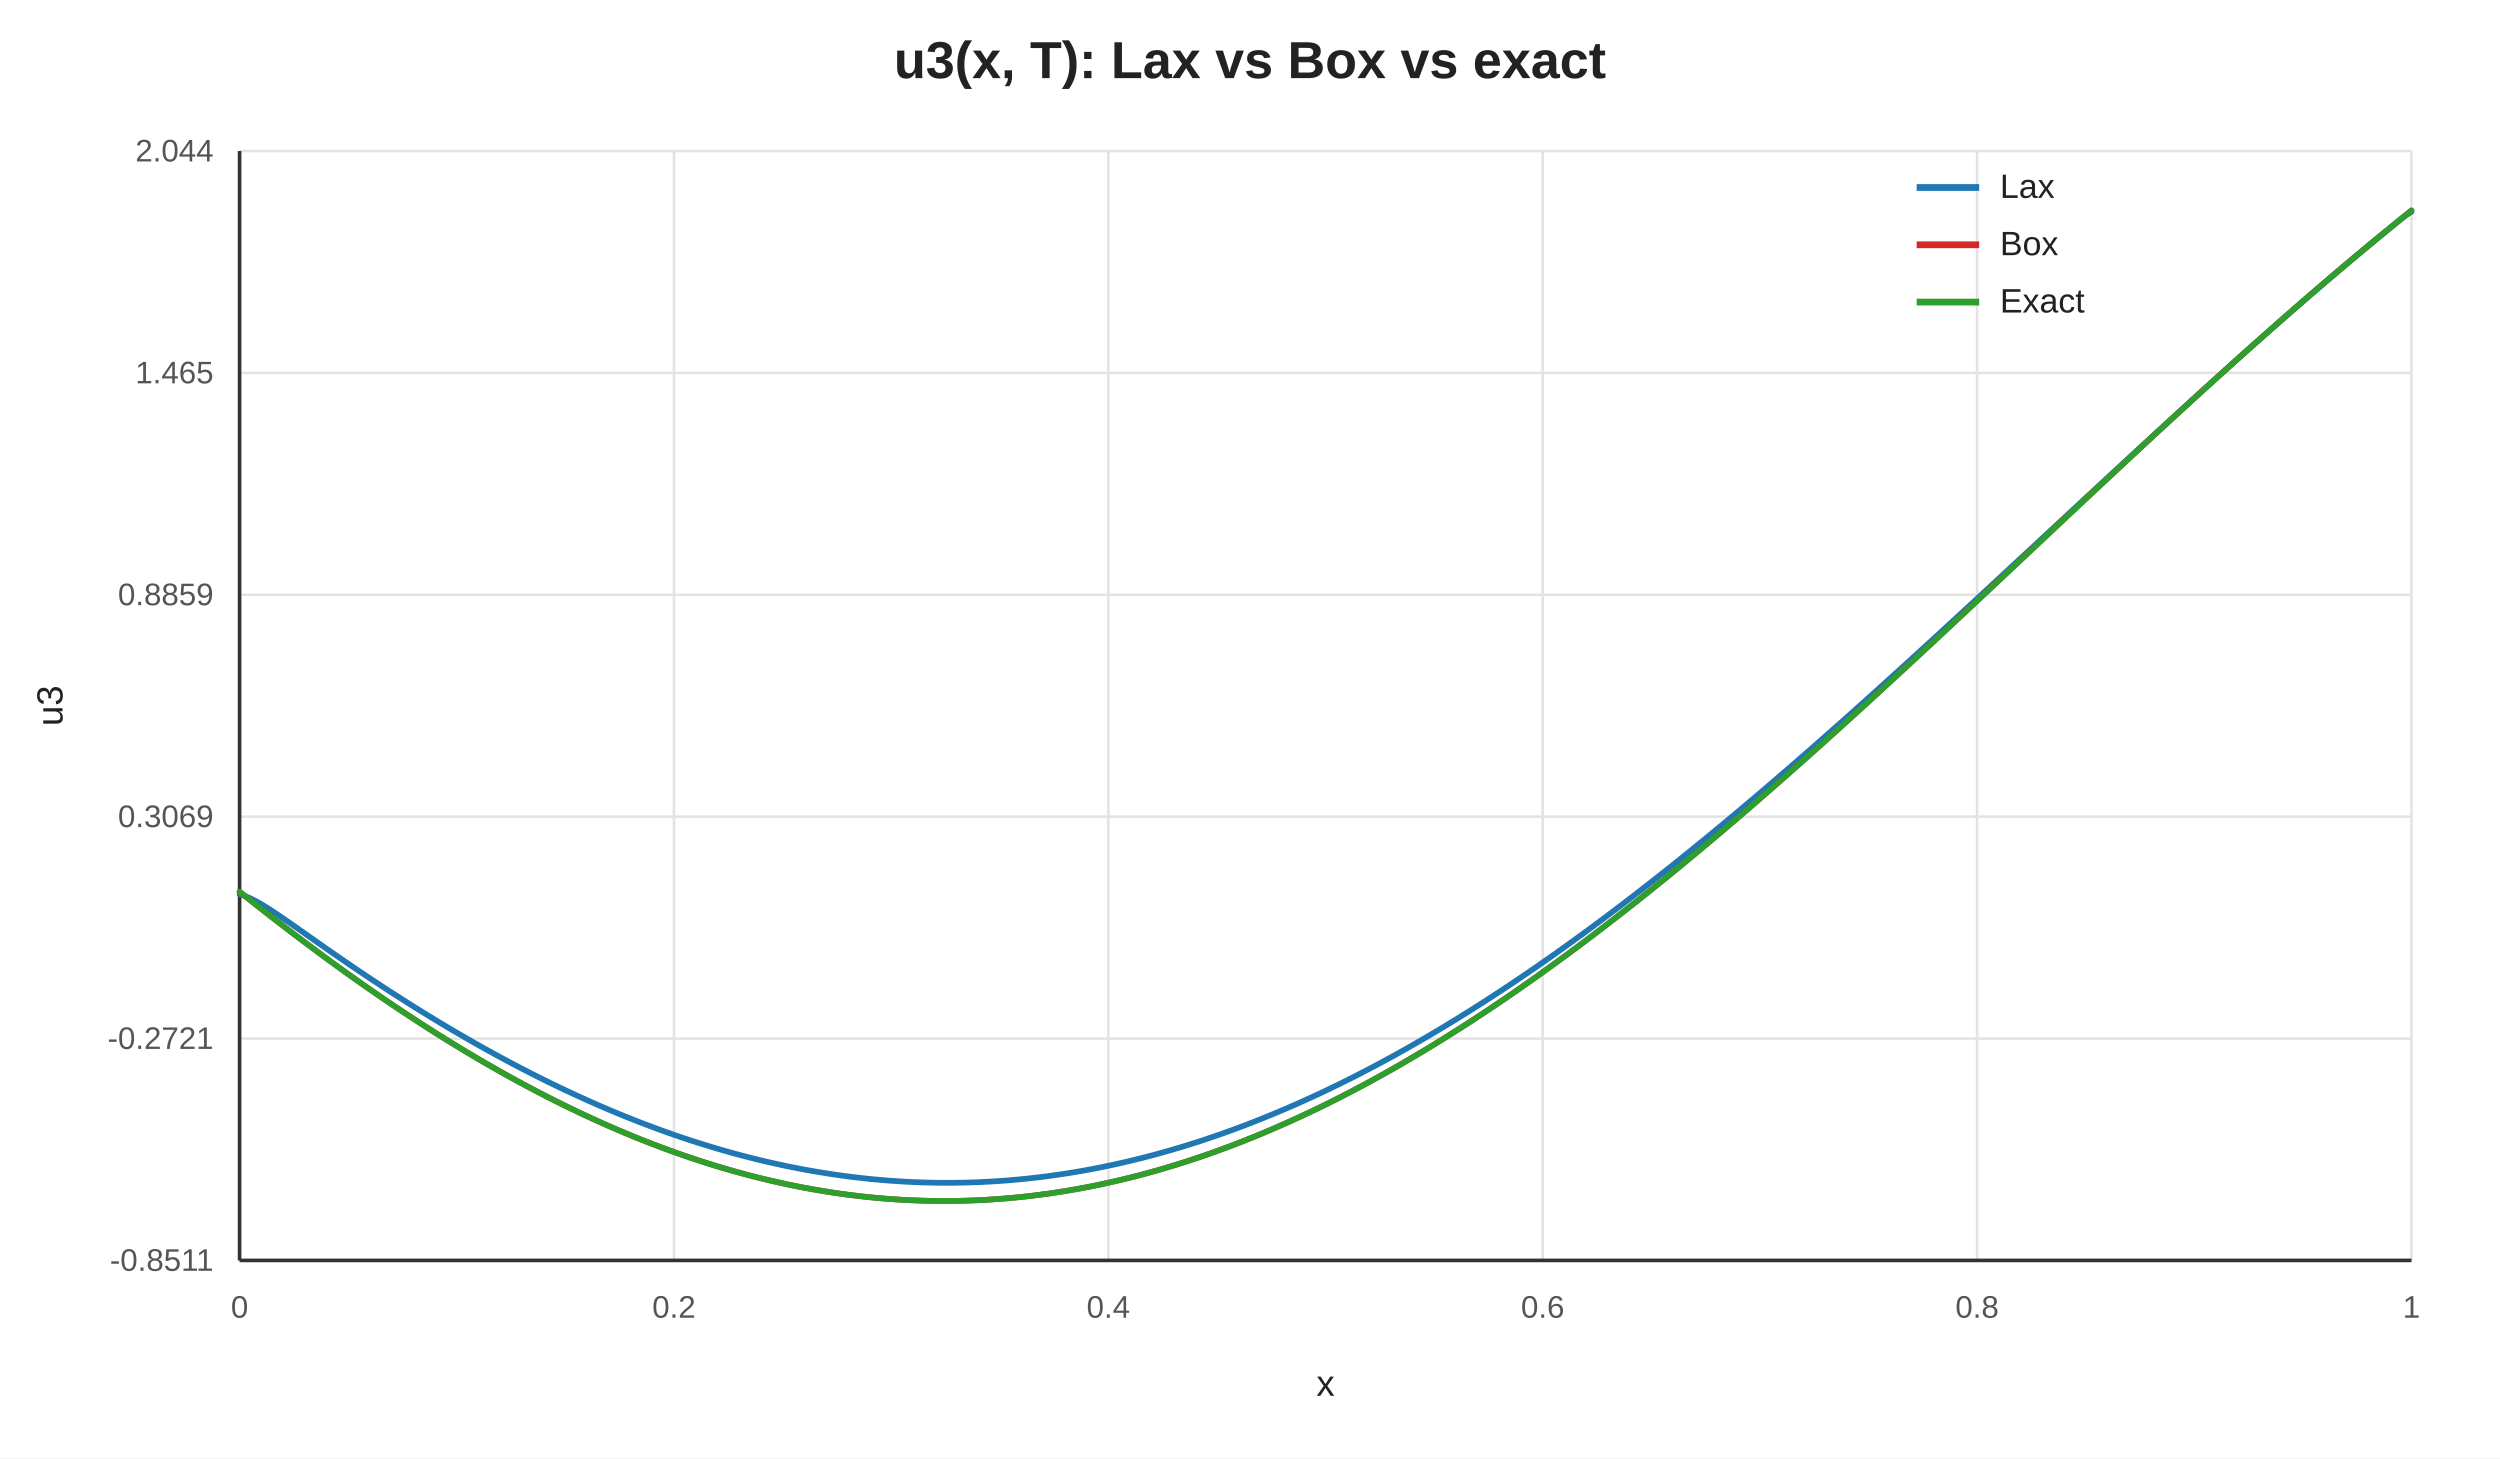
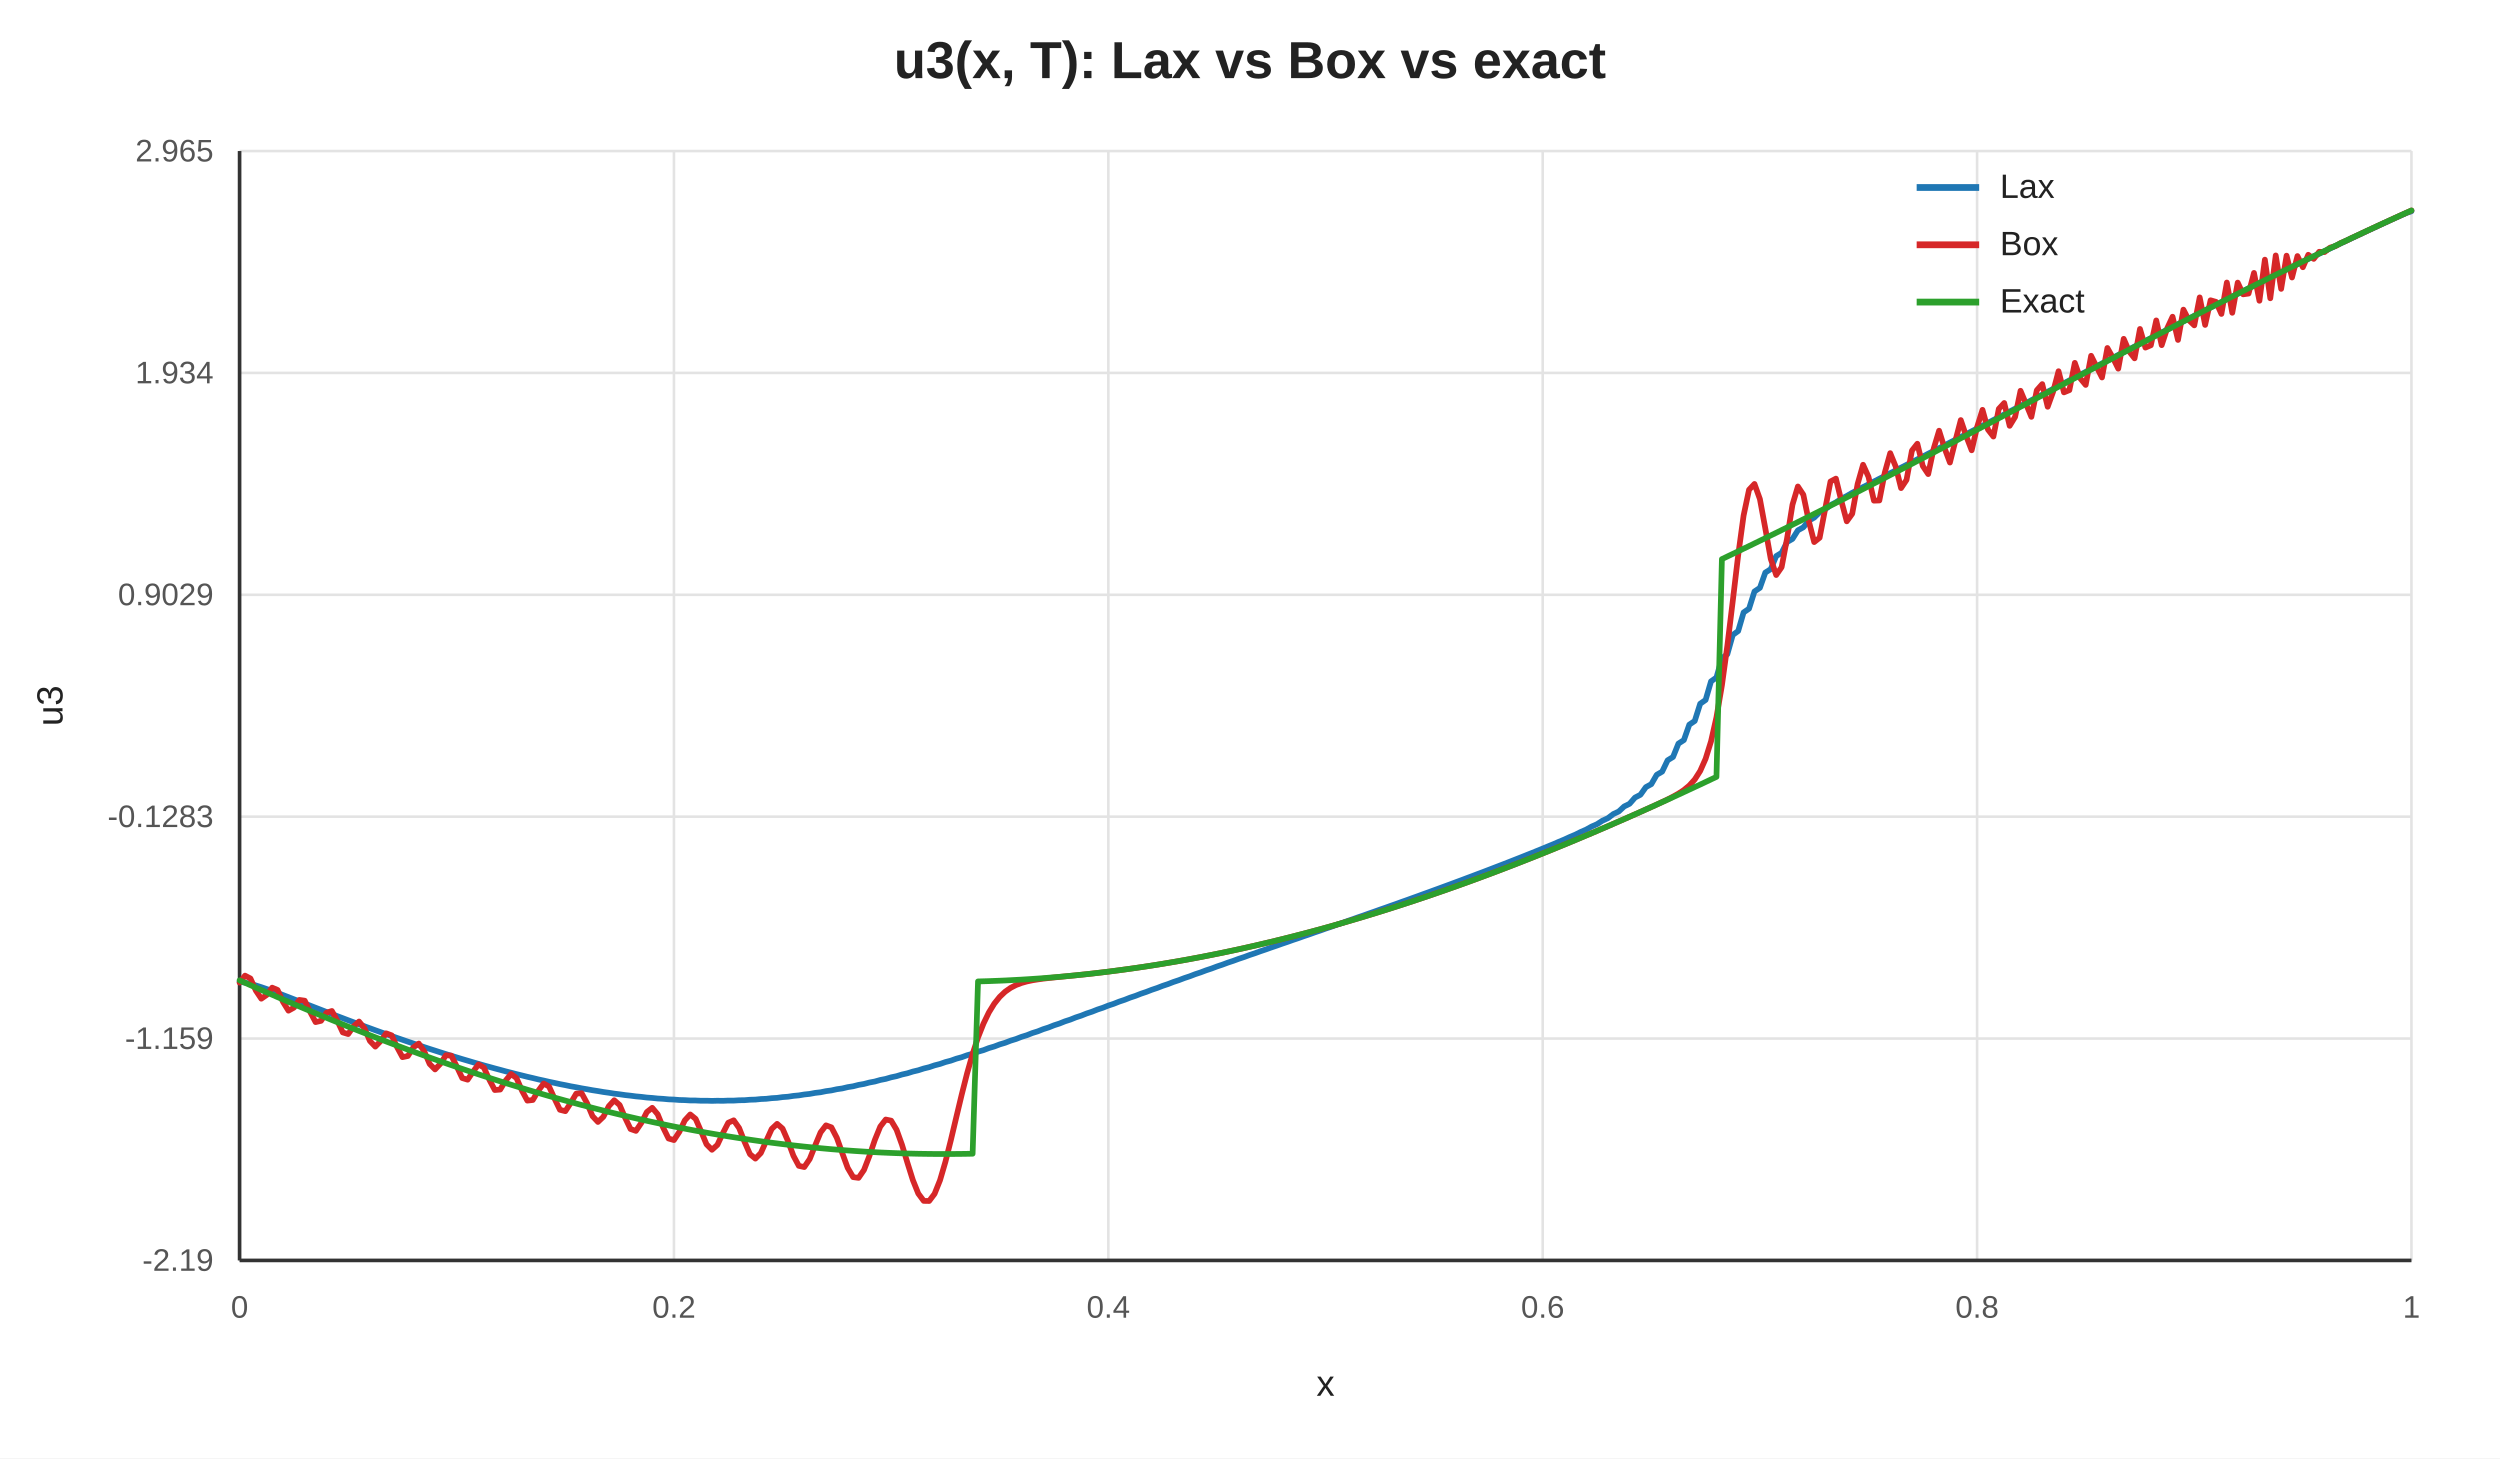
<svg xmlns="http://www.w3.org/2000/svg" width="960" height="560" viewBox="0 0 960 560">
  <style>
text { font-family: Arial, Helvetica, sans-serif; fill: #222; }
.title { font-size: 20px; font-weight: 700; }
.axis-label { font-size: 14px; }
.tick { font-size: 12px; fill: #555; }
.grid { stroke: #e3e3e3; stroke-width: 1; }
.axis { stroke: #333; stroke-width: 1.4; }
.legend { font-size: 13px; }
</style>
  <rect width="100%" height="100%" fill="white" />
  <text class="title" x="480.0" y="30" text-anchor="middle">u3(x, T): Lax vs Box vs exact</text>
  <line class="grid" x1="92.00" y1="58" x2="92.00" y2="484" />
  <text class="tick" x="92.00" y="506" text-anchor="middle">0</text>
  <line class="grid" x1="258.80" y1="58" x2="258.80" y2="484" />
  <text class="tick" x="258.80" y="506" text-anchor="middle">0.2</text>
  <line class="grid" x1="425.60" y1="58" x2="425.60" y2="484" />
  <text class="tick" x="425.60" y="506" text-anchor="middle">0.4</text>
  <line class="grid" x1="592.40" y1="58" x2="592.40" y2="484" />
  <text class="tick" x="592.40" y="506" text-anchor="middle">0.6</text>
  <line class="grid" x1="759.20" y1="58" x2="759.20" y2="484" />
  <text class="tick" x="759.20" y="506" text-anchor="middle">0.8</text>
  <line class="grid" x1="926.00" y1="58" x2="926.00" y2="484" />
  <text class="tick" x="926.00" y="506" text-anchor="middle">1</text>
  <line class="grid" x1="92" y1="484.00" x2="926" y2="484.00" />
-   <text class="tick" x="82" y="488.00" text-anchor="end">-0.8511</text>
+   <text class="tick" x="82" y="488.00" text-anchor="end">-2.19</text>
  <line class="grid" x1="92" y1="398.80" x2="926" y2="398.80" />
-   <text class="tick" x="82" y="402.80" text-anchor="end">-0.2721</text>
+   <text class="tick" x="82" y="402.80" text-anchor="end">-1.159</text>
  <line class="grid" x1="92" y1="313.60" x2="926" y2="313.60" />
-   <text class="tick" x="82" y="317.60" text-anchor="end">0.3069</text>
+   <text class="tick" x="82" y="317.60" text-anchor="end">-0.1283</text>
  <line class="grid" x1="92" y1="228.40" x2="926" y2="228.40" />
-   <text class="tick" x="82" y="232.40" text-anchor="end">0.8859</text>
+   <text class="tick" x="82" y="232.40" text-anchor="end">0.9029</text>
  <line class="grid" x1="92" y1="143.20" x2="926" y2="143.20" />
-   <text class="tick" x="82" y="147.20" text-anchor="end">1.465</text>
+   <text class="tick" x="82" y="147.20" text-anchor="end">1.934</text>
  <line class="grid" x1="92" y1="58.00" x2="926" y2="58.00" />
-   <text class="tick" x="82" y="62.00" text-anchor="end">2.044</text>
+   <text class="tick" x="82" y="62.00" text-anchor="end">2.965</text>
  <line class="axis" x1="92" y1="484" x2="926" y2="484" />
  <line class="axis" x1="92" y1="58" x2="92" y2="484" />
  <text class="axis-label" x="509.0" y="536" text-anchor="middle">x</text>
  <text class="axis-label" transform="translate(24,271.0) rotate(-90)" text-anchor="middle">u3</text>
-   <polyline points="92.00,343.44 94.08,344.07 96.17,344.95 98.25,346.01 100.34,347.19 102.42,348.46 104.51,349.80 106.59,351.19 108.68,352.61 110.77,354.05 112.85,355.51 114.94,356.97 117.02,358.44 119.11,359.90 121.19,361.37 123.28,362.83 125.36,364.29 127.44,365.74 129.53,367.18 131.62,368.62 133.70,370.04 135.78,371.46 137.87,372.87 139.96,374.27 142.04,375.66 144.12,377.04 146.21,378.42 148.30,379.78 150.38,381.13 152.47,382.47 154.55,383.80 156.63,385.12 158.72,386.44 160.81,387.74 162.89,389.03 164.98,390.31 167.06,391.58 169.14,392.84 171.23,394.08 173.31,395.32 175.40,396.55 177.49,397.76 179.57,398.96 181.66,400.16 183.74,401.34 185.82,402.51 187.91,403.66 190.00,404.81 192.08,405.95 194.16,407.07 196.25,408.18 198.34,409.28 200.42,410.37 202.50,411.44 204.59,412.51 206.68,413.56 208.76,414.60 210.84,415.63 212.93,416.64 215.01,417.65 217.10,418.64 219.19,419.61 221.27,420.58 223.35,421.53 225.44,422.47 227.53,423.40 229.61,424.32 231.70,425.22 233.78,426.11 235.86,426.98 237.95,427.85 240.03,428.70 242.12,429.53 244.20,430.36 246.29,431.17 248.38,431.96 250.46,432.75 252.55,433.52 254.63,434.28 256.72,435.02 258.80,435.75 260.88,436.47 262.97,437.17 265.05,437.86 267.14,438.53 269.23,439.20 271.31,439.84 273.39,440.48 275.48,441.10 277.56,441.70 279.65,442.30 281.74,442.88 283.82,443.44 285.90,443.99 287.99,444.53 290.07,445.05 292.16,445.56 294.25,446.05 296.33,446.53 298.41,446.99 300.50,447.45 302.59,447.88 304.67,448.30 306.75,448.71 308.84,449.11 310.93,449.48 313.01,449.85 315.10,450.20 317.18,450.53 319.26,450.86 321.35,451.16 323.44,451.45 325.52,451.73 327.61,451.99 329.69,452.24 331.77,452.47 333.86,452.69 335.94,452.90 338.03,453.08 340.12,453.26 342.20,453.42 344.28,453.56 346.37,453.69 348.45,453.81 350.54,453.91 352.62,453.99 354.71,454.06 356.80,454.12 358.88,454.16 360.97,454.19 363.05,454.20 365.13,454.20 367.22,454.18 369.31,454.14 371.39,454.10 373.48,454.03 375.56,453.96 377.65,453.86 379.73,453.76 381.81,453.63 383.90,453.50 385.98,453.35 388.07,453.18 390.15,453.00 392.24,452.80 394.32,452.59 396.41,452.36 398.50,452.12 400.58,451.87 402.67,451.60 404.75,451.31 406.83,451.01 408.92,450.70 411.00,450.37 413.09,450.03 415.18,449.67 417.26,449.30 419.35,448.91 421.43,448.51 423.52,448.09 425.60,447.66 427.69,447.21 429.77,446.75 431.85,446.28 433.94,445.79 436.02,445.28 438.11,444.77 440.19,444.23 442.28,443.69 444.37,443.13 446.45,442.55 448.53,441.96 450.62,441.36 452.70,440.74 454.79,440.11 456.88,439.46 458.96,438.80 461.05,438.13 463.13,437.44 465.22,436.73 467.30,436.02 469.38,435.29 471.47,434.54 473.56,433.79 475.64,433.02 477.73,432.23 479.81,431.43 481.90,430.62 483.98,429.79 486.06,428.95 488.15,428.10 490.23,427.23 492.32,426.35 494.40,425.46 496.49,424.55 498.57,423.64 500.66,422.70 502.75,421.76 504.83,420.80 506.92,419.83 509.00,418.84 511.09,417.84 513.17,416.83 515.26,415.81 517.34,414.77 519.42,413.73 521.51,412.66 523.60,411.59 525.68,410.50 527.76,409.41 529.85,408.30 531.93,407.17 534.02,406.04 536.11,404.89 538.19,403.73 540.27,402.56 542.36,401.38 544.44,400.18 546.53,398.97 548.62,397.75 550.70,396.52 552.78,395.28 554.87,394.03 556.95,392.76 559.04,391.49 561.12,390.20 563.21,388.90 565.30,387.59 567.38,386.27 569.47,384.94 571.55,383.60 573.63,382.24 575.72,380.88 577.81,379.50 579.89,378.12 581.98,376.72 584.06,375.32 586.14,373.90 588.23,372.47 590.32,371.04 592.40,369.59 594.49,368.13 596.57,366.67 598.65,365.19 600.74,363.71 602.83,362.21 604.91,360.70 607.00,359.19 609.08,357.67 611.17,356.13 613.25,354.59 615.34,353.04 617.42,351.48 619.50,349.91 621.59,348.33 623.68,346.74 625.76,345.15 627.84,343.54 629.93,341.93 632.01,340.31 634.10,338.68 636.18,337.05 638.27,335.40 640.36,333.75 642.44,332.09 644.52,330.42 646.61,328.74 648.69,327.06 650.78,325.37 652.87,323.67 654.95,321.97 657.03,320.25 659.12,318.53 661.21,316.81 663.29,315.08 665.38,313.34 667.46,311.59 669.54,309.84 671.63,308.08 673.72,306.31 675.80,304.54 677.88,302.76 679.97,300.98 682.06,299.19 684.14,297.39 686.23,295.59 688.31,293.79 690.39,291.98 692.48,290.16 694.57,288.34 696.65,286.51 698.74,284.68 700.82,282.84 702.91,281.00 704.99,279.15 707.08,277.30 709.16,275.45 711.25,273.59 713.33,271.72 715.42,269.86 717.50,267.98 719.59,266.11 721.67,264.23 723.75,262.35 725.84,260.46 727.93,258.57 730.01,256.68 732.10,254.78 734.18,252.88 736.26,250.98 738.35,249.08 740.43,247.17 742.52,245.26 744.61,243.35 746.69,241.43 748.77,239.51 750.86,237.59 752.94,235.67 755.03,233.75 757.12,231.83 759.20,229.90 761.28,227.97 763.37,226.04 765.46,224.11 767.54,222.18 769.62,220.25 771.71,218.31 773.79,216.38 775.88,214.44 777.97,212.51 780.05,210.57 782.13,208.64 784.22,206.70 786.31,204.76 788.39,202.83 790.48,200.89 792.56,198.95 794.64,197.02 796.73,195.08 798.82,193.15 800.90,191.21 802.99,189.28 805.07,187.35 807.16,185.41 809.24,183.48 811.33,181.56 813.41,179.63 815.50,177.70 817.58,175.78 819.67,173.86 821.75,171.94 823.84,170.02 825.92,168.10 828.00,166.19 830.09,164.28 832.18,162.37 834.26,160.46 836.35,158.56 838.43,156.66 840.51,154.76 842.60,152.86 844.68,150.97 846.77,149.08 848.86,147.20 850.94,145.32 853.02,143.44 855.11,141.57 857.19,139.70 859.28,137.83 861.37,135.97 863.45,134.11 865.53,132.26 867.62,130.41 869.71,128.57 871.79,126.73 873.88,124.89 875.96,123.06 878.04,121.24 880.13,119.42 882.22,117.61 884.30,115.80 886.38,113.99 888.47,112.20 890.56,110.40 892.64,108.62 894.73,106.84 896.81,105.06 898.89,103.30 900.98,101.53 903.07,99.78 905.15,98.03 907.24,96.29 909.32,94.55 911.41,92.82 913.49,91.10 915.58,89.39 917.66,87.68 919.75,85.98 921.83,84.29 923.92,82.63 926.00,81.34" fill="none" stroke="#1f77b4" stroke-width="2.2" stroke-linecap="round" stroke-linejoin="round" />
-   <polyline points="92.00,342.41 94.08,344.08 96.17,345.74 98.25,347.38 100.34,349.02 102.42,350.66 104.51,352.28 106.59,353.89 108.68,355.50 110.77,357.10 112.85,358.69 114.94,360.26 117.02,361.83 119.11,363.40 121.19,364.95 123.28,366.49 125.36,368.02 127.44,369.54 129.53,371.06 131.62,372.56 133.70,374.05 135.78,375.53 137.87,377.01 139.96,378.47 142.04,379.92 144.12,381.36 146.21,382.80 148.30,384.22 150.38,385.63 152.47,387.03 154.55,388.42 156.63,389.79 158.72,391.16 160.81,392.52 162.89,393.86 164.98,395.19 167.06,396.52 169.14,397.83 171.23,399.13 173.31,400.41 175.40,401.69 177.49,402.95 179.57,404.21 181.66,405.45 183.74,406.68 185.82,407.89 187.91,409.10 190.00,410.29 192.08,411.47 194.16,412.64 196.25,413.79 198.34,414.94 200.42,416.07 202.50,417.18 204.59,418.29 206.68,419.38 208.76,420.46 210.84,421.53 212.93,422.58 215.01,423.62 217.10,424.65 219.19,425.66 221.27,426.66 223.35,427.65 225.44,428.63 227.53,429.59 229.61,430.54 231.70,431.47 233.78,432.39 235.86,433.30 237.95,434.19 240.03,435.07 242.12,435.94 244.20,436.79 246.29,437.63 248.38,438.45 250.46,439.26 252.55,440.06 254.63,440.84 256.72,441.61 258.80,442.36 260.88,443.10 262.97,443.83 265.05,444.54 267.14,445.23 269.23,445.92 271.31,446.58 273.39,447.24 275.48,447.88 277.56,448.50 279.65,449.11 281.74,449.70 283.82,450.28 285.90,450.85 287.99,451.40 290.07,451.94 292.16,452.46 294.25,452.96 296.33,453.45 298.41,453.93 300.50,454.39 302.59,454.84 304.67,455.27 306.75,455.69 308.84,456.09 310.93,456.47 313.01,456.85 315.10,457.20 317.18,457.54 319.26,457.87 321.35,458.18 323.44,458.47 325.52,458.76 327.61,459.02 329.69,459.27 331.77,459.50 333.86,459.72 335.94,459.93 338.03,460.12 340.12,460.29 342.20,460.45 344.28,460.59 346.37,460.72 348.45,460.83 350.54,460.92 352.62,461.00 354.71,461.07 356.80,461.12 358.88,461.16 360.97,461.17 363.05,461.18 365.13,461.17 367.22,461.14 369.31,461.10 371.39,461.04 373.48,460.97 375.56,460.88 377.65,460.78 379.73,460.66 381.81,460.52 383.90,460.37 385.98,460.21 388.07,460.03 390.15,459.83 392.24,459.62 394.32,459.39 396.41,459.15 398.50,458.89 400.58,458.62 402.67,458.34 404.75,458.03 406.83,457.71 408.92,457.38 411.00,457.03 413.09,456.67 415.18,456.29 417.26,455.90 419.35,455.49 421.43,455.07 423.52,454.63 425.60,454.17 427.69,453.70 429.77,453.22 431.85,452.72 433.94,452.21 436.02,451.68 438.11,451.14 440.19,450.58 442.28,450.01 444.37,449.42 446.45,448.82 448.53,448.20 450.62,447.57 452.70,446.93 454.79,446.27 456.88,445.59 458.96,444.90 461.05,444.20 463.13,443.48 465.22,442.75 467.30,442.00 469.38,441.24 471.47,440.47 473.56,439.68 475.64,438.88 477.73,438.06 479.81,437.23 481.90,436.38 483.98,435.52 486.06,434.65 488.15,433.76 490.23,432.86 492.32,431.95 494.40,431.02 496.49,430.08 498.57,429.13 500.66,428.16 502.75,427.18 504.83,426.19 506.92,425.18 509.00,424.16 511.09,423.12 513.17,422.08 515.26,421.02 517.34,419.94 519.42,418.86 521.51,417.76 523.60,416.65 525.68,415.53 527.76,414.39 529.85,413.24 531.93,412.08 534.02,410.91 536.11,409.72 538.19,408.52 540.27,407.31 542.36,406.09 544.44,404.85 546.53,403.61 548.62,402.35 550.70,401.08 552.78,399.80 554.87,398.51 556.95,397.20 559.04,395.88 561.12,394.56 563.21,393.22 565.30,391.87 567.38,390.51 569.47,389.13 571.55,387.75 573.63,386.36 575.72,384.95 577.81,383.54 579.89,382.11 581.98,380.67 584.06,379.23 586.14,377.77 588.23,376.30 590.32,374.83 592.40,373.34 594.49,371.84 596.57,370.33 598.65,368.81 600.74,367.29 602.83,365.75 604.91,364.20 607.00,362.65 609.08,361.08 611.17,359.51 613.25,357.93 615.34,356.33 617.42,354.73 619.50,353.12 621.59,351.50 623.68,349.88 625.76,348.24 627.84,346.60 629.93,344.94 632.01,343.28 634.10,341.61 636.18,339.94 638.27,338.25 640.36,336.56 642.44,334.86 644.52,333.15 646.61,331.43 648.69,329.71 650.78,327.98 652.87,326.24 654.95,324.50 657.03,322.75 659.12,320.99 661.21,319.22 663.29,317.45 665.38,315.67 667.46,313.89 669.54,312.10 671.63,310.30 673.72,308.50 675.80,306.69 677.88,304.87 679.97,303.05 682.06,301.22 684.14,299.39 686.23,297.55 688.31,295.71 690.39,293.86 692.48,292.01 694.57,290.15 696.65,288.29 698.74,286.42 700.82,284.55 702.91,282.67 704.99,280.79 707.08,278.91 709.16,277.02 711.25,275.12 713.33,273.23 715.42,271.32 717.50,269.42 719.59,267.51 721.67,265.60 723.75,263.68 725.84,261.77 727.93,259.84 730.01,257.92 732.10,255.99 734.18,254.06 736.26,252.13 738.35,250.19 740.43,248.26 742.52,246.32 744.61,244.37 746.69,242.43 748.77,240.48 750.86,238.54 752.94,236.59 755.03,234.64 757.12,232.68 759.20,230.73 761.28,228.77 763.37,226.82 765.46,224.86 767.54,222.90 769.62,220.95 771.71,218.99 773.79,217.03 775.88,215.07 777.97,213.11 780.05,211.15 782.13,209.19 784.22,207.23 786.31,205.27 788.39,203.31 790.48,201.35 792.56,199.39 794.64,197.44 796.73,195.48 798.82,193.52 800.90,191.57 802.99,189.62 805.07,187.66 807.16,185.71 809.24,183.77 811.33,181.82 813.41,179.87 815.50,177.93 817.58,175.99 819.67,174.05 821.75,172.11 823.84,170.18 825.92,168.25 828.00,166.32 830.09,164.39 832.18,162.47 834.26,160.55 836.35,158.63 838.43,156.72 840.51,154.81 842.60,152.90 844.68,151.00 846.77,149.10 848.86,147.20 850.94,145.31 853.02,143.42 855.11,141.54 857.19,139.66 859.28,137.79 861.37,135.92 863.45,134.05 865.53,132.19 867.62,130.34 869.71,128.49 871.79,126.64 873.88,124.80 875.96,122.96 878.04,121.14 880.13,119.31 882.22,117.49 884.30,115.68 886.38,113.87 888.47,112.07 890.56,110.28 892.64,108.49 894.73,106.71 896.81,104.93 898.89,103.17 900.98,101.40 903.07,99.65 905.15,97.90 907.24,96.16 909.32,94.43 911.41,92.70 913.49,90.98 915.58,89.27 917.66,87.56 919.75,85.87 921.83,84.18 923.92,82.49 926.00,80.82" fill="none" stroke="#d62728" stroke-width="2.2" stroke-linecap="round" stroke-linejoin="round" />
-   <polyline points="92.00,342.41 94.08,344.08 96.17,345.73 98.25,347.38 100.34,349.02 102.42,350.65 104.51,352.28 106.59,353.89 108.68,355.50 110.77,357.10 112.85,358.68 114.94,360.26 117.02,361.83 119.11,363.39 121.19,364.94 123.28,366.49 125.36,368.02 127.44,369.54 129.53,371.05 131.62,372.56 133.70,374.05 135.78,375.53 137.87,377.01 139.96,378.47 142.04,379.92 144.12,381.36 146.21,382.79 148.30,384.22 150.38,385.63 152.47,387.03 154.55,388.41 156.63,389.79 158.72,391.16 160.81,392.51 162.89,393.86 164.98,395.19 167.06,396.52 169.14,397.83 171.23,399.13 173.31,400.41 175.40,401.69 177.49,402.95 179.57,404.21 181.66,405.45 183.74,406.67 185.82,407.89 187.91,409.10 190.00,410.29 192.08,411.47 194.16,412.64 196.25,413.79 198.34,414.93 200.42,416.06 202.50,417.18 204.59,418.29 206.68,419.38 208.76,420.46 210.84,421.53 212.93,422.58 215.01,423.62 217.10,424.65 219.19,425.66 221.27,426.66 223.35,427.65 225.44,428.63 227.53,429.59 229.61,430.53 231.70,431.47 233.78,432.39 235.86,433.30 237.95,434.19 240.03,435.07 242.12,435.94 244.20,436.79 246.29,437.63 248.38,438.45 250.46,439.26 252.55,440.06 254.63,440.84 256.72,441.61 258.80,442.36 260.88,443.10 262.97,443.83 265.05,444.54 267.14,445.23 269.23,445.92 271.31,446.58 273.39,447.24 275.48,447.87 277.56,448.50 279.65,449.11 281.74,449.70 283.82,450.28 285.90,450.85 287.99,451.40 290.07,451.94 292.16,452.46 294.25,452.96 296.33,453.45 298.41,453.93 300.50,454.39 302.59,454.84 304.67,455.27 306.75,455.69 308.84,456.09 310.93,456.47 313.01,456.85 315.10,457.20 317.18,457.54 319.26,457.87 321.35,458.18 323.44,458.47 325.52,458.75 327.61,459.02 329.69,459.27 331.77,459.50 333.86,459.72 335.94,459.93 338.03,460.11 340.12,460.29 342.20,460.45 344.28,460.59 346.37,460.72 348.45,460.83 350.54,460.92 352.62,461.00 354.71,461.07 356.80,461.12 358.88,461.15 360.97,461.17 363.05,461.18 365.13,461.17 367.22,461.14 369.31,461.10 371.39,461.04 373.48,460.97 375.56,460.88 377.65,460.78 379.73,460.66 381.81,460.52 383.90,460.37 385.98,460.21 388.07,460.03 390.15,459.83 392.24,459.62 394.32,459.39 396.41,459.15 398.50,458.89 400.58,458.62 402.67,458.34 404.75,458.03 406.83,457.71 408.92,457.38 411.00,457.03 413.09,456.67 415.18,456.29 417.26,455.90 419.35,455.49 421.43,455.07 423.52,454.63 425.60,454.17 427.69,453.70 429.77,453.22 431.85,452.72 433.94,452.21 436.02,451.68 438.11,451.14 440.19,450.58 442.28,450.01 444.37,449.42 446.45,448.82 448.53,448.20 450.62,447.57 452.70,446.93 454.79,446.27 456.88,445.59 458.96,444.90 461.05,444.20 463.13,443.48 465.22,442.75 467.30,442.00 469.38,441.24 471.47,440.47 473.56,439.68 475.64,438.88 477.73,438.06 479.81,437.23 481.90,436.38 483.98,435.52 486.06,434.65 488.15,433.77 490.23,432.87 492.32,431.95 494.40,431.02 496.49,430.08 498.57,429.13 500.66,428.16 502.75,427.18 504.83,426.19 506.92,425.18 509.00,424.16 511.09,423.12 513.17,422.08 515.26,421.02 517.34,419.94 519.42,418.86 521.51,417.76 523.60,416.65 525.68,415.53 527.76,414.39 529.85,413.24 531.93,412.08 534.02,410.91 536.11,409.72 538.19,408.52 540.27,407.31 542.36,406.09 544.44,404.85 546.53,403.61 548.62,402.35 550.70,401.08 552.78,399.80 554.87,398.51 556.95,397.20 559.04,395.88 561.12,394.56 563.21,393.22 565.30,391.87 567.38,390.51 569.47,389.14 571.55,387.75 573.63,386.36 575.72,384.95 577.81,383.54 579.89,382.11 581.98,380.68 584.06,379.23 586.14,377.77 588.23,376.30 590.32,374.83 592.40,373.34 594.49,371.84 596.57,370.33 598.65,368.81 600.74,367.29 602.83,365.75 604.91,364.20 607.00,362.65 609.08,361.08 611.17,359.51 613.25,357.93 615.34,356.33 617.42,354.73 619.50,353.12 621.59,351.50 623.68,349.88 625.76,348.24 627.84,346.60 629.93,344.94 632.01,343.28 634.10,341.61 636.18,339.94 638.27,338.25 640.36,336.56 642.44,334.86 644.52,333.15 646.61,331.43 648.69,329.71 650.78,327.98 652.87,326.24 654.95,324.50 657.03,322.75 659.12,320.99 661.21,319.22 663.29,317.45 665.38,315.67 667.46,313.89 669.54,312.10 671.63,310.30 673.72,308.50 675.80,306.69 677.88,304.87 679.97,303.05 682.06,301.22 684.14,299.39 686.23,297.55 688.31,295.71 690.39,293.86 692.48,292.01 694.57,290.15 696.65,288.29 698.74,286.42 700.82,284.55 702.91,282.67 704.99,280.79 707.08,278.91 709.16,277.02 711.25,275.12 713.33,273.23 715.42,271.33 717.50,269.42 719.59,267.51 721.67,265.60 723.75,263.68 725.84,261.77 727.93,259.84 730.01,257.92 732.10,255.99 734.18,254.06 736.26,252.13 738.35,250.19 740.43,248.26 742.52,246.32 744.61,244.37 746.69,242.43 748.77,240.48 750.86,238.54 752.94,236.59 755.03,234.64 757.12,232.68 759.20,230.73 761.28,228.78 763.37,226.82 765.46,224.86 767.54,222.90 769.62,220.95 771.71,218.99 773.79,217.03 775.88,215.07 777.97,213.11 780.05,211.15 782.13,209.19 784.22,207.23 786.31,205.27 788.39,203.31 790.48,201.35 792.56,199.39 794.64,197.44 796.73,195.48 798.82,193.52 800.90,191.57 802.99,189.62 805.07,187.66 807.16,185.71 809.24,183.77 811.33,181.82 813.41,179.87 815.50,177.93 817.58,175.99 819.67,174.05 821.75,172.11 823.84,170.18 825.92,168.25 828.00,166.32 830.09,164.39 832.18,162.47 834.26,160.55 836.35,158.63 838.43,156.72 840.51,154.81 842.60,152.90 844.68,151.00 846.77,149.10 848.86,147.20 850.94,145.31 853.02,143.42 855.11,141.54 857.19,139.66 859.28,137.79 861.37,135.92 863.45,134.05 865.53,132.19 867.62,130.34 869.71,128.49 871.79,126.64 873.88,124.80 875.96,122.96 878.04,121.14 880.13,119.31 882.22,117.49 884.30,115.68 886.38,113.87 888.47,112.07 890.56,110.28 892.64,108.49 894.73,106.71 896.81,104.93 898.89,103.17 900.98,101.40 903.07,99.65 905.15,97.90 907.24,96.16 909.32,94.43 911.41,92.70 913.49,90.98 915.58,89.27 917.66,87.56 919.75,85.87 921.83,84.18 923.92,82.49 926.00,80.82" fill="none" stroke="#2ca02c" stroke-width="2.2" stroke-linecap="round" stroke-linejoin="round" />
+   <polyline points="92.00,376.97 94.08,377.33 96.17,377.82 98.25,378.41 100.34,379.07 102.42,379.79 104.51,380.53 106.59,381.31 108.68,382.10 110.77,382.90 112.85,383.71 114.94,384.53 117.02,385.34 119.11,386.16 121.19,386.97 123.28,387.78 125.36,388.59 127.44,389.39 129.53,390.19 131.62,390.98 133.70,391.77 135.78,392.55 137.87,393.32 139.96,394.09 142.04,394.85 144.12,395.61 146.21,396.36 148.30,397.10 150.38,397.83 152.47,398.57 154.55,399.28 156.63,400.00 158.72,400.70 160.81,401.40 162.89,402.09 164.98,402.78 167.06,403.44 169.14,404.11 171.23,404.76 173.31,405.42 175.40,406.05 177.49,406.69 179.57,407.30 181.66,407.92 183.74,408.52 185.82,409.12 187.91,409.69 190.00,410.27 192.08,410.82 194.16,411.39 196.25,411.92 198.34,412.46 200.42,412.97 202.50,413.49 204.59,413.97 206.68,414.48 208.76,414.93 210.84,415.41 212.93,415.84 215.01,416.30 217.10,416.70 219.19,417.14 221.27,417.51 223.35,417.92 225.44,418.27 227.53,418.65 229.61,418.97 231.70,419.33 233.78,419.62 235.86,419.95 237.95,420.21 240.03,420.51 242.12,420.74 244.20,421.01 246.29,421.20 248.38,421.46 250.46,421.61 252.55,421.83 254.63,421.95 256.72,422.15 258.80,422.23 260.88,422.40 262.97,422.45 265.05,422.58 267.14,422.59 269.23,422.69 271.31,422.67 273.39,422.74 275.48,422.68 277.56,422.72 279.65,422.62 281.74,422.63 283.82,422.50 285.90,422.47 287.99,422.30 290.07,422.24 292.16,422.03 294.25,421.94 296.33,421.70 298.41,421.58 300.50,421.29 302.59,421.14 304.67,420.82 306.75,420.63 308.84,420.28 310.93,420.06 313.01,419.67 315.10,419.43 317.18,419.00 319.26,418.72 321.35,418.26 323.44,417.96 325.52,417.46 327.61,417.13 329.69,416.60 331.77,416.24 333.86,415.69 335.94,415.30 338.03,414.71 340.12,414.30 342.20,413.69 344.28,413.25 346.37,412.61 348.45,412.14 350.54,411.48 352.62,410.99 354.71,410.31 356.80,409.80 358.88,409.09 360.97,408.56 363.05,407.83 365.13,407.29 367.22,406.54 369.31,405.97 371.39,405.21 373.48,404.63 375.56,403.85 377.65,403.26 379.73,402.46 381.81,401.85 383.90,401.05 385.98,400.43 388.07,399.62 390.15,398.98 392.24,398.16 394.32,397.52 396.41,396.69 398.50,396.04 400.58,395.21 402.67,394.54 404.75,393.71 406.83,393.04 408.92,392.20 411.00,391.53 413.09,390.69 415.18,390.01 417.26,389.18 419.35,388.49 421.43,387.66 423.52,386.97 425.60,386.14 427.69,385.45 429.77,384.62 431.85,383.93 433.94,383.10 436.02,382.41 438.11,381.59 440.19,380.89 442.28,380.08 444.37,379.38 446.45,378.57 448.53,377.88 450.62,377.07 452.70,376.38 454.79,375.58 456.88,374.89 458.96,374.09 461.05,373.40 463.13,372.61 465.22,371.92 467.30,371.13 469.38,370.44 471.47,369.66 473.56,368.97 475.64,368.20 477.73,367.51 479.81,366.74 481.90,366.05 483.98,365.29 486.06,364.59 488.15,363.84 490.23,363.14 492.32,362.39 494.40,361.69 496.49,360.94 498.57,360.25 500.66,359.50 502.75,358.80 504.83,358.05 506.92,357.35 509.00,356.60 511.09,355.90 513.17,355.15 515.26,354.45 517.34,353.70 519.42,352.99 521.51,352.24 523.60,351.53 525.68,350.78 527.76,350.06 529.85,349.31 531.93,348.59 534.02,347.84 536.11,347.11 538.19,346.35 540.27,345.62 542.36,344.86 544.44,344.12 546.53,343.35 548.62,342.60 550.70,341.84 552.78,341.08 554.87,340.31 556.95,339.55 559.04,338.77 561.12,338.00 563.21,337.21 565.30,336.43 567.38,335.64 569.47,334.86 571.55,334.06 573.63,333.26 575.72,332.46 577.81,331.65 579.89,330.84 581.98,330.02 584.06,329.20 586.14,328.37 588.23,327.54 590.32,326.69 592.40,325.85 594.49,324.98 596.57,324.13 598.65,323.22 600.74,322.36 602.83,321.39 604.91,320.52 607.00,319.47 609.08,318.57 611.17,317.40 613.25,316.49 615.34,315.14 617.42,314.19 619.50,312.60 621.59,311.62 623.68,309.68 625.76,308.65 627.84,306.27 629.93,305.19 632.01,302.26 634.10,301.12 636.18,297.52 638.27,296.31 640.36,291.96 642.44,290.68 644.52,285.54 646.61,284.19 648.69,278.27 650.78,276.85 652.87,270.24 654.95,268.78 657.03,261.65 659.12,260.16 661.21,252.74 663.29,251.24 665.38,243.81 667.46,242.32 669.54,235.17 671.63,233.73 673.72,227.12 675.80,225.73 677.88,219.87 679.97,218.54 682.06,213.54 684.14,212.28 686.23,208.15 688.31,206.95 690.39,203.64 692.48,202.49 694.57,199.89 696.65,198.78 698.74,196.72 700.82,195.63 702.91,193.98 704.99,192.91 707.08,191.52 709.16,190.46 711.25,189.23 713.33,188.18 715.42,187.04 717.50,185.99 719.59,184.90 721.67,183.84 723.75,182.77 725.84,181.71 727.93,180.64 730.01,179.58 732.10,178.51 734.18,177.44 736.26,176.38 738.35,175.31 740.43,174.23 742.52,173.16 744.61,172.09 746.69,171.01 748.77,169.94 750.86,168.86 752.94,167.78 755.03,166.70 757.12,165.62 759.20,164.54 761.28,163.45 763.37,162.37 765.46,161.29 767.54,160.20 769.62,159.12 771.71,158.03 773.79,156.94 775.88,155.86 777.97,154.77 780.05,153.68 782.13,152.60 784.22,151.51 786.31,150.42 788.39,149.33 790.48,148.25 792.56,147.16 794.64,146.07 796.73,144.98 798.82,143.90 800.90,142.81 802.99,141.73 805.07,140.64 807.16,139.56 809.24,138.47 811.33,137.39 813.41,136.31 815.50,135.23 817.58,134.14 819.67,133.07 821.75,131.99 823.84,130.91 825.92,129.83 828.00,128.76 830.09,127.69 832.18,126.61 834.26,125.54 836.35,124.47 838.43,123.41 840.51,122.34 842.60,121.28 844.68,120.21 846.77,119.15 848.86,118.10 850.94,117.04 853.02,115.99 855.11,114.93 857.19,113.88 859.28,112.84 861.37,111.79 863.45,110.75 865.53,109.71 867.62,108.67 869.71,107.63 871.79,106.60 873.88,105.57 875.96,104.54 878.04,103.52 880.13,102.50 882.22,101.48 884.30,100.46 886.38,99.45 888.47,98.44 890.56,97.43 892.64,96.43 894.73,95.43 896.81,94.43 898.89,93.44 900.98,92.45 903.07,91.47 905.15,90.48 907.24,89.51 909.32,88.53 911.41,87.56 913.49,86.59 915.58,85.63 917.66,84.67 919.75,83.72 921.83,82.77 923.92,81.84 926.00,81.11" fill="none" stroke="#1f77b4" stroke-width="2.2" stroke-linecap="round" stroke-linejoin="round" />
+   <polyline points="92.00,377.33 94.08,374.64 96.17,375.73 98.25,380.39 100.34,383.50 102.42,382.05 104.51,379.26 106.59,380.14 108.68,384.73 110.77,388.10 112.85,386.95 114.94,383.97 117.02,384.26 119.11,388.60 121.19,392.49 123.28,392.00 125.36,388.88 127.44,388.22 129.53,391.97 131.62,396.45 133.70,397.08 135.78,394.11 137.87,392.27 139.96,394.87 142.04,399.73 144.12,401.91 146.21,399.74 148.30,396.80 150.38,397.57 152.47,402.09 154.55,405.95 156.63,405.51 158.72,402.19 160.81,400.72 162.89,403.68 164.98,408.56 167.06,410.66 169.14,408.45 171.23,405.21 173.31,405.36 175.40,409.54 177.49,413.97 179.57,414.60 181.66,411.50 183.74,408.73 185.82,409.96 187.91,414.63 190.00,418.57 192.08,418.39 194.16,414.94 196.25,412.40 198.34,413.99 200.42,418.78 202.50,422.64 204.59,422.40 206.68,418.89 208.76,416.07 210.84,417.23 212.93,421.85 215.01,426.16 217.10,426.69 219.19,423.48 221.27,419.96 223.35,419.80 225.44,423.65 227.53,428.61 229.61,430.83 231.70,428.84 233.78,424.77 235.86,422.50 237.95,424.33 240.03,429.19 242.12,433.54 244.20,434.26 246.29,431.16 248.38,427.02 250.46,425.40 252.55,427.89 254.63,432.96 256.72,437.19 258.80,437.79 260.88,434.62 262.97,430.22 265.05,427.95 267.14,429.66 269.23,434.47 271.31,439.43 273.39,441.52 275.48,439.63 277.56,435.17 279.65,431.13 281.74,430.20 283.82,433.15 285.90,438.45 287.99,443.21 290.07,444.91 292.16,442.77 294.25,438.09 296.33,433.51 298.41,431.56 300.50,433.37 302.59,438.19 304.67,443.81 306.75,447.69 308.84,448.15 310.93,445.07 313.01,439.87 315.10,434.84 317.18,432.13 319.26,432.90 321.35,436.94 323.44,442.81 325.52,448.48 327.61,452.02 329.69,452.30 331.77,449.26 333.86,443.86 335.94,437.73 338.03,432.60 340.12,429.90 342.20,430.33 344.28,433.82 346.37,439.62 348.45,446.51 350.54,453.15 352.62,458.32 354.71,461.14 356.80,461.18 358.88,458.42 360.97,453.20 363.05,446.10 365.13,437.81 367.22,429.00 369.31,420.27 371.39,412.07 373.48,404.72 375.56,398.37 377.65,393.07 379.73,388.77 381.81,385.39 383.90,382.78 385.98,380.81 388.07,379.34 390.15,378.26 392.24,377.47 394.32,376.88 396.41,376.44 398.50,376.10 400.58,375.81 402.67,375.57 404.75,375.35 406.83,375.14 408.92,374.93 411.00,374.73 413.09,374.52 415.18,374.30 417.26,374.08 419.35,373.85 421.43,373.61 423.52,373.36 425.60,373.11 427.69,372.84 429.77,372.57 431.85,372.29 433.94,372.00 436.02,371.71 438.11,371.40 440.19,371.09 442.28,370.77 444.37,370.44 446.45,370.10 448.53,369.75 450.62,369.40 452.70,369.04 454.79,368.67 456.88,368.29 458.96,367.90 461.05,367.51 463.13,367.10 465.22,366.69 467.30,366.27 469.38,365.85 471.47,365.41 473.56,364.97 475.64,364.52 477.73,364.06 479.81,363.59 481.90,363.12 483.98,362.63 486.06,362.14 488.15,361.65 490.23,361.14 492.32,360.63 494.40,360.11 496.49,359.58 498.57,359.04 500.66,358.50 502.75,357.95 504.83,357.39 506.92,356.83 509.00,356.25 511.09,355.67 513.17,355.08 515.26,354.49 517.34,353.89 519.42,353.28 521.51,352.66 523.60,352.04 525.68,351.40 527.76,350.77 529.85,350.12 531.93,349.47 534.02,348.81 536.11,348.14 538.19,347.47 540.27,346.79 542.36,346.11 544.44,345.41 546.53,344.71 548.62,344.01 550.70,343.29 552.78,342.57 554.87,341.85 556.95,341.11 559.04,340.38 561.12,339.63 563.21,338.88 565.30,338.12 567.38,337.36 569.47,336.58 571.55,335.81 573.63,335.03 575.72,334.24 577.81,333.44 579.89,332.64 581.98,331.83 584.06,331.02 586.14,330.20 588.23,329.38 590.32,328.55 592.40,327.71 594.49,326.87 596.57,326.03 598.65,325.17 600.74,324.32 602.83,323.45 604.91,322.58 607.00,321.71 609.08,320.83 611.17,319.95 613.25,319.06 615.34,318.17 617.42,317.27 619.50,316.36 621.59,315.45 623.68,314.54 625.76,313.62 627.84,312.70 629.93,311.77 632.01,310.83 634.10,309.89 636.18,308.94 638.27,307.97 640.36,306.97 642.44,305.91 644.52,304.74 646.61,303.37 648.69,301.64 650.78,299.33 652.87,296.06 654.95,291.37 657.03,284.69 659.12,275.43 661.21,263.20 663.29,248.05 665.38,230.80 667.46,213.22 669.54,197.97 671.63,188.07 673.72,185.84 675.80,191.63 677.88,202.93 679.97,214.62 682.06,220.81 684.14,217.80 686.23,206.75 688.31,193.80 690.39,186.81 692.48,189.97 694.57,200.07 696.65,208.16 698.74,206.49 700.82,195.65 702.91,184.89 704.99,183.79 707.08,192.37 709.16,200.19 711.25,197.28 713.33,185.83 715.42,178.47 717.50,183.09 719.59,192.25 721.67,192.18 723.75,181.51 725.84,174.01 727.93,179.13 730.01,187.43 732.10,184.29 734.18,173.03 736.26,170.39 738.35,178.95 740.43,182.05 742.52,172.32 744.61,165.39 746.69,172.04 748.77,177.62 750.86,169.29 752.94,161.31 755.03,167.48 757.12,172.91 759.20,164.02 761.28,157.38 763.37,164.95 765.46,167.64 767.54,157.00 769.62,154.75 771.71,163.52 773.79,160.11 775.88,150.06 777.97,155.05 780.05,160.07 782.13,149.86 784.22,147.50 786.31,156.20 788.39,150.44 790.48,142.55 792.56,150.67 794.64,149.81 796.73,139.34 798.82,145.30 800.90,147.81 802.99,136.62 805.07,140.81 807.16,144.95 809.24,133.63 811.33,137.35 813.41,141.57 815.50,130.11 817.58,134.92 819.67,137.60 821.75,126.32 823.84,133.48 825.92,132.59 828.00,123.04 830.09,132.54 832.18,126.11 834.26,121.62 836.35,130.54 838.43,118.90 840.51,122.95 842.60,124.94 844.68,114.20 846.77,124.77 848.86,115.31 850.94,115.91 853.02,120.55 855.11,108.49 857.19,120.11 859.28,108.52 861.37,113.02 863.45,112.73 865.53,104.80 867.62,115.49 869.71,99.71 871.79,114.54 873.88,98.09 875.96,110.93 878.04,98.18 880.13,106.56 882.22,98.33 884.30,102.62 886.38,97.83 888.47,99.41 890.56,96.68 892.64,96.79 894.73,95.09 896.81,94.52 898.89,93.27 900.98,92.43 903.07,91.36 905.15,90.43 907.24,89.43 909.32,88.47 911.41,87.49 913.49,86.53 915.58,85.56 917.66,84.61 919.75,83.65 921.83,82.71 923.92,81.76 926.00,80.82" fill="none" stroke="#d62728" stroke-width="2.2" stroke-linecap="round" stroke-linejoin="round" />
+   <polyline points="92.00,376.45 94.08,377.39 96.17,378.32 98.25,379.24 100.34,380.16 102.42,381.08 104.51,381.99 106.59,382.90 108.68,383.80 110.77,384.70 112.85,385.59 114.94,386.48 117.02,387.36 119.11,388.23 121.19,389.10 123.28,389.97 125.36,390.83 127.44,391.69 129.53,392.53 131.62,393.38 133.70,394.22 135.78,395.05 137.87,395.88 139.96,396.70 142.04,397.51 144.12,398.32 146.21,399.13 148.30,399.93 150.38,400.72 152.47,401.50 154.55,402.28 156.63,403.06 158.72,403.82 160.81,404.59 162.89,405.34 164.98,406.09 167.06,406.83 169.14,407.57 171.23,408.30 173.31,409.02 175.40,409.74 177.49,410.45 179.57,411.15 181.66,411.85 183.74,412.54 185.82,413.22 187.91,413.90 190.00,414.57 192.08,415.23 194.16,415.89 196.25,416.53 198.34,417.18 200.42,417.81 202.50,418.44 204.59,419.06 206.68,419.67 208.76,420.28 210.84,420.88 212.93,421.47 215.01,422.05 217.10,422.63 219.19,423.20 221.27,423.76 223.35,424.32 225.44,424.86 227.53,425.40 229.61,425.94 231.70,426.46 233.78,426.98 235.86,427.49 237.95,427.99 240.03,428.48 242.12,428.97 244.20,429.45 246.29,429.92 248.38,430.38 250.46,430.84 252.55,431.28 254.63,431.72 256.72,432.15 258.80,432.58 260.88,432.99 262.97,433.40 265.05,433.80 267.14,434.19 269.23,434.57 271.31,434.95 273.39,435.31 275.48,435.67 277.56,436.02 279.65,436.37 281.74,436.70 283.82,437.03 285.90,437.34 287.99,437.65 290.07,437.95 292.16,438.25 294.25,438.53 296.33,438.81 298.41,439.07 300.50,439.33 302.59,439.58 304.67,439.83 306.75,440.06 308.84,440.29 310.93,440.50 313.01,440.71 315.10,440.91 317.18,441.10 319.26,441.29 321.35,441.46 323.44,441.63 325.52,441.78 327.61,441.93 329.69,442.07 331.77,442.20 333.86,442.33 335.94,442.44 338.03,442.55 340.12,442.64 342.20,442.73 344.28,442.81 346.37,442.88 348.45,442.95 350.54,443.00 352.62,443.05 354.71,443.08 356.80,443.11 358.88,443.13 360.97,443.14 363.05,443.14 365.13,443.14 367.22,443.12 369.31,443.10 371.39,443.07 373.48,443.03 375.56,376.87 377.65,376.81 379.73,376.75 381.81,376.67 383.90,376.59 385.98,376.50 388.07,376.39 390.15,376.28 392.24,376.17 394.32,376.04 396.41,375.90 398.50,375.76 400.58,375.61 402.67,375.44 404.75,375.27 406.83,375.10 408.92,374.91 411.00,374.71 413.09,374.51 415.18,374.30 417.26,374.08 419.35,373.85 421.43,373.61 423.52,373.36 425.60,373.11 427.69,372.84 429.77,372.57 431.85,372.29 433.94,372.00 436.02,371.71 438.11,371.40 440.19,371.09 442.28,370.77 444.37,370.44 446.45,370.10 448.53,369.75 450.62,369.40 452.70,369.04 454.79,368.67 456.88,368.29 458.96,367.90 461.05,367.51 463.13,367.10 465.22,366.69 467.30,366.27 469.38,365.85 471.47,365.41 473.56,364.97 475.64,364.52 477.73,364.06 479.81,363.59 481.90,363.12 483.98,362.63 486.06,362.14 488.15,361.65 490.23,361.14 492.32,360.63 494.40,360.11 496.49,359.58 498.57,359.04 500.66,358.50 502.75,357.95 504.83,357.39 506.92,356.83 509.00,356.25 511.09,355.67 513.17,355.08 515.26,354.49 517.34,353.89 519.42,353.28 521.51,352.66 523.60,352.04 525.68,351.40 527.76,350.77 529.85,350.12 531.93,349.47 534.02,348.81 536.11,348.14 538.19,347.47 540.27,346.79 542.36,346.11 544.44,345.41 546.53,344.71 548.62,344.01 550.70,343.29 552.78,342.57 554.87,341.85 556.95,341.11 559.04,340.38 561.12,339.63 563.21,338.88 565.30,338.12 567.38,337.36 569.47,336.58 571.55,335.81 573.63,335.03 575.72,334.24 577.81,333.44 579.89,332.64 581.98,331.83 584.06,331.02 586.14,330.20 588.23,329.38 590.32,328.55 592.40,327.71 594.49,326.87 596.57,326.03 598.65,325.17 600.74,324.32 602.83,323.45 604.91,322.59 607.00,321.71 609.08,320.83 611.17,319.95 613.25,319.06 615.34,318.17 617.42,317.27 619.50,316.36 621.59,315.45 623.68,314.54 625.76,313.62 627.84,312.70 629.93,311.77 632.01,310.84 634.10,309.90 636.18,308.96 638.27,308.01 640.36,307.06 642.44,306.10 644.52,305.15 646.61,304.18 648.69,303.21 650.78,302.24 652.87,301.27 654.95,300.29 657.03,299.30 659.12,298.32 661.21,214.70 663.29,213.70 665.38,212.70 667.46,211.70 669.54,210.69 671.63,209.69 673.72,208.67 675.80,207.66 677.88,206.64 679.97,205.61 682.06,204.59 684.14,203.56 686.23,202.53 688.31,201.49 690.39,200.46 692.48,199.42 694.57,198.37 696.65,197.33 698.74,196.28 700.82,195.23 702.91,194.17 704.99,193.12 707.08,192.06 709.16,191.00 711.25,189.93 713.33,188.87 715.42,187.80 717.50,186.73 719.59,185.66 721.67,184.58 723.75,183.51 725.84,182.43 727.93,181.35 730.01,180.27 732.10,179.19 734.18,178.11 736.26,177.02 738.35,175.93 740.43,174.84 742.52,173.76 744.61,172.66 746.69,171.57 748.77,170.48 750.86,169.39 752.94,168.29 755.03,167.20 757.12,166.10 759.20,165.00 761.28,163.91 763.37,162.81 765.46,161.71 767.54,160.61 769.62,159.51 771.71,158.41 773.79,157.31 775.88,156.21 777.97,155.11 780.05,154.01 782.13,152.91 784.22,151.81 786.31,150.71 788.39,149.60 790.48,148.50 792.56,147.41 794.64,146.31 796.73,145.21 798.82,144.11 800.90,143.01 802.99,141.92 805.07,140.82 807.16,139.72 809.24,138.63 811.33,137.54 813.41,136.44 815.50,135.35 817.58,134.26 819.67,133.17 821.75,132.09 823.84,131.00 825.92,129.92 828.00,128.83 830.09,127.75 832.18,126.67 834.26,125.59 836.35,124.52 838.43,123.44 840.51,122.37 842.60,121.30 844.68,120.23 846.77,119.16 848.86,118.10 850.94,117.04 853.02,115.98 855.11,114.92 857.19,113.86 859.28,112.81 861.37,111.76 863.45,110.71 865.53,109.67 867.62,108.63 869.71,107.59 871.79,106.55 873.88,105.52 875.96,104.49 878.04,103.46 880.13,102.44 882.22,101.41 884.30,100.40 886.38,99.38 888.47,98.37 890.56,97.36 892.64,96.36 894.73,95.36 896.81,94.36 898.89,93.37 900.98,92.38 903.07,91.39 905.15,90.41 907.24,89.43 909.32,88.46 911.41,87.49 913.49,86.53 915.58,85.56 917.66,84.61 919.75,83.65 921.83,82.71 923.92,81.76 926.00,80.82" fill="none" stroke="#2ca02c" stroke-width="2.2" stroke-linecap="round" stroke-linejoin="round" />
  <line x1="736" y1="72" x2="760" y2="72" stroke="#1f77b4" stroke-width="2.6" />
  <text class="legend" x="768" y="76" text-anchor="start">Lax</text>
  <line x1="736" y1="94" x2="760" y2="94" stroke="#d62728" stroke-width="2.6" />
  <text class="legend" x="768" y="98" text-anchor="start">Box</text>
  <line x1="736" y1="116" x2="760" y2="116" stroke="#2ca02c" stroke-width="2.6" />
  <text class="legend" x="768" y="120" text-anchor="start">Exact</text>
</svg>
